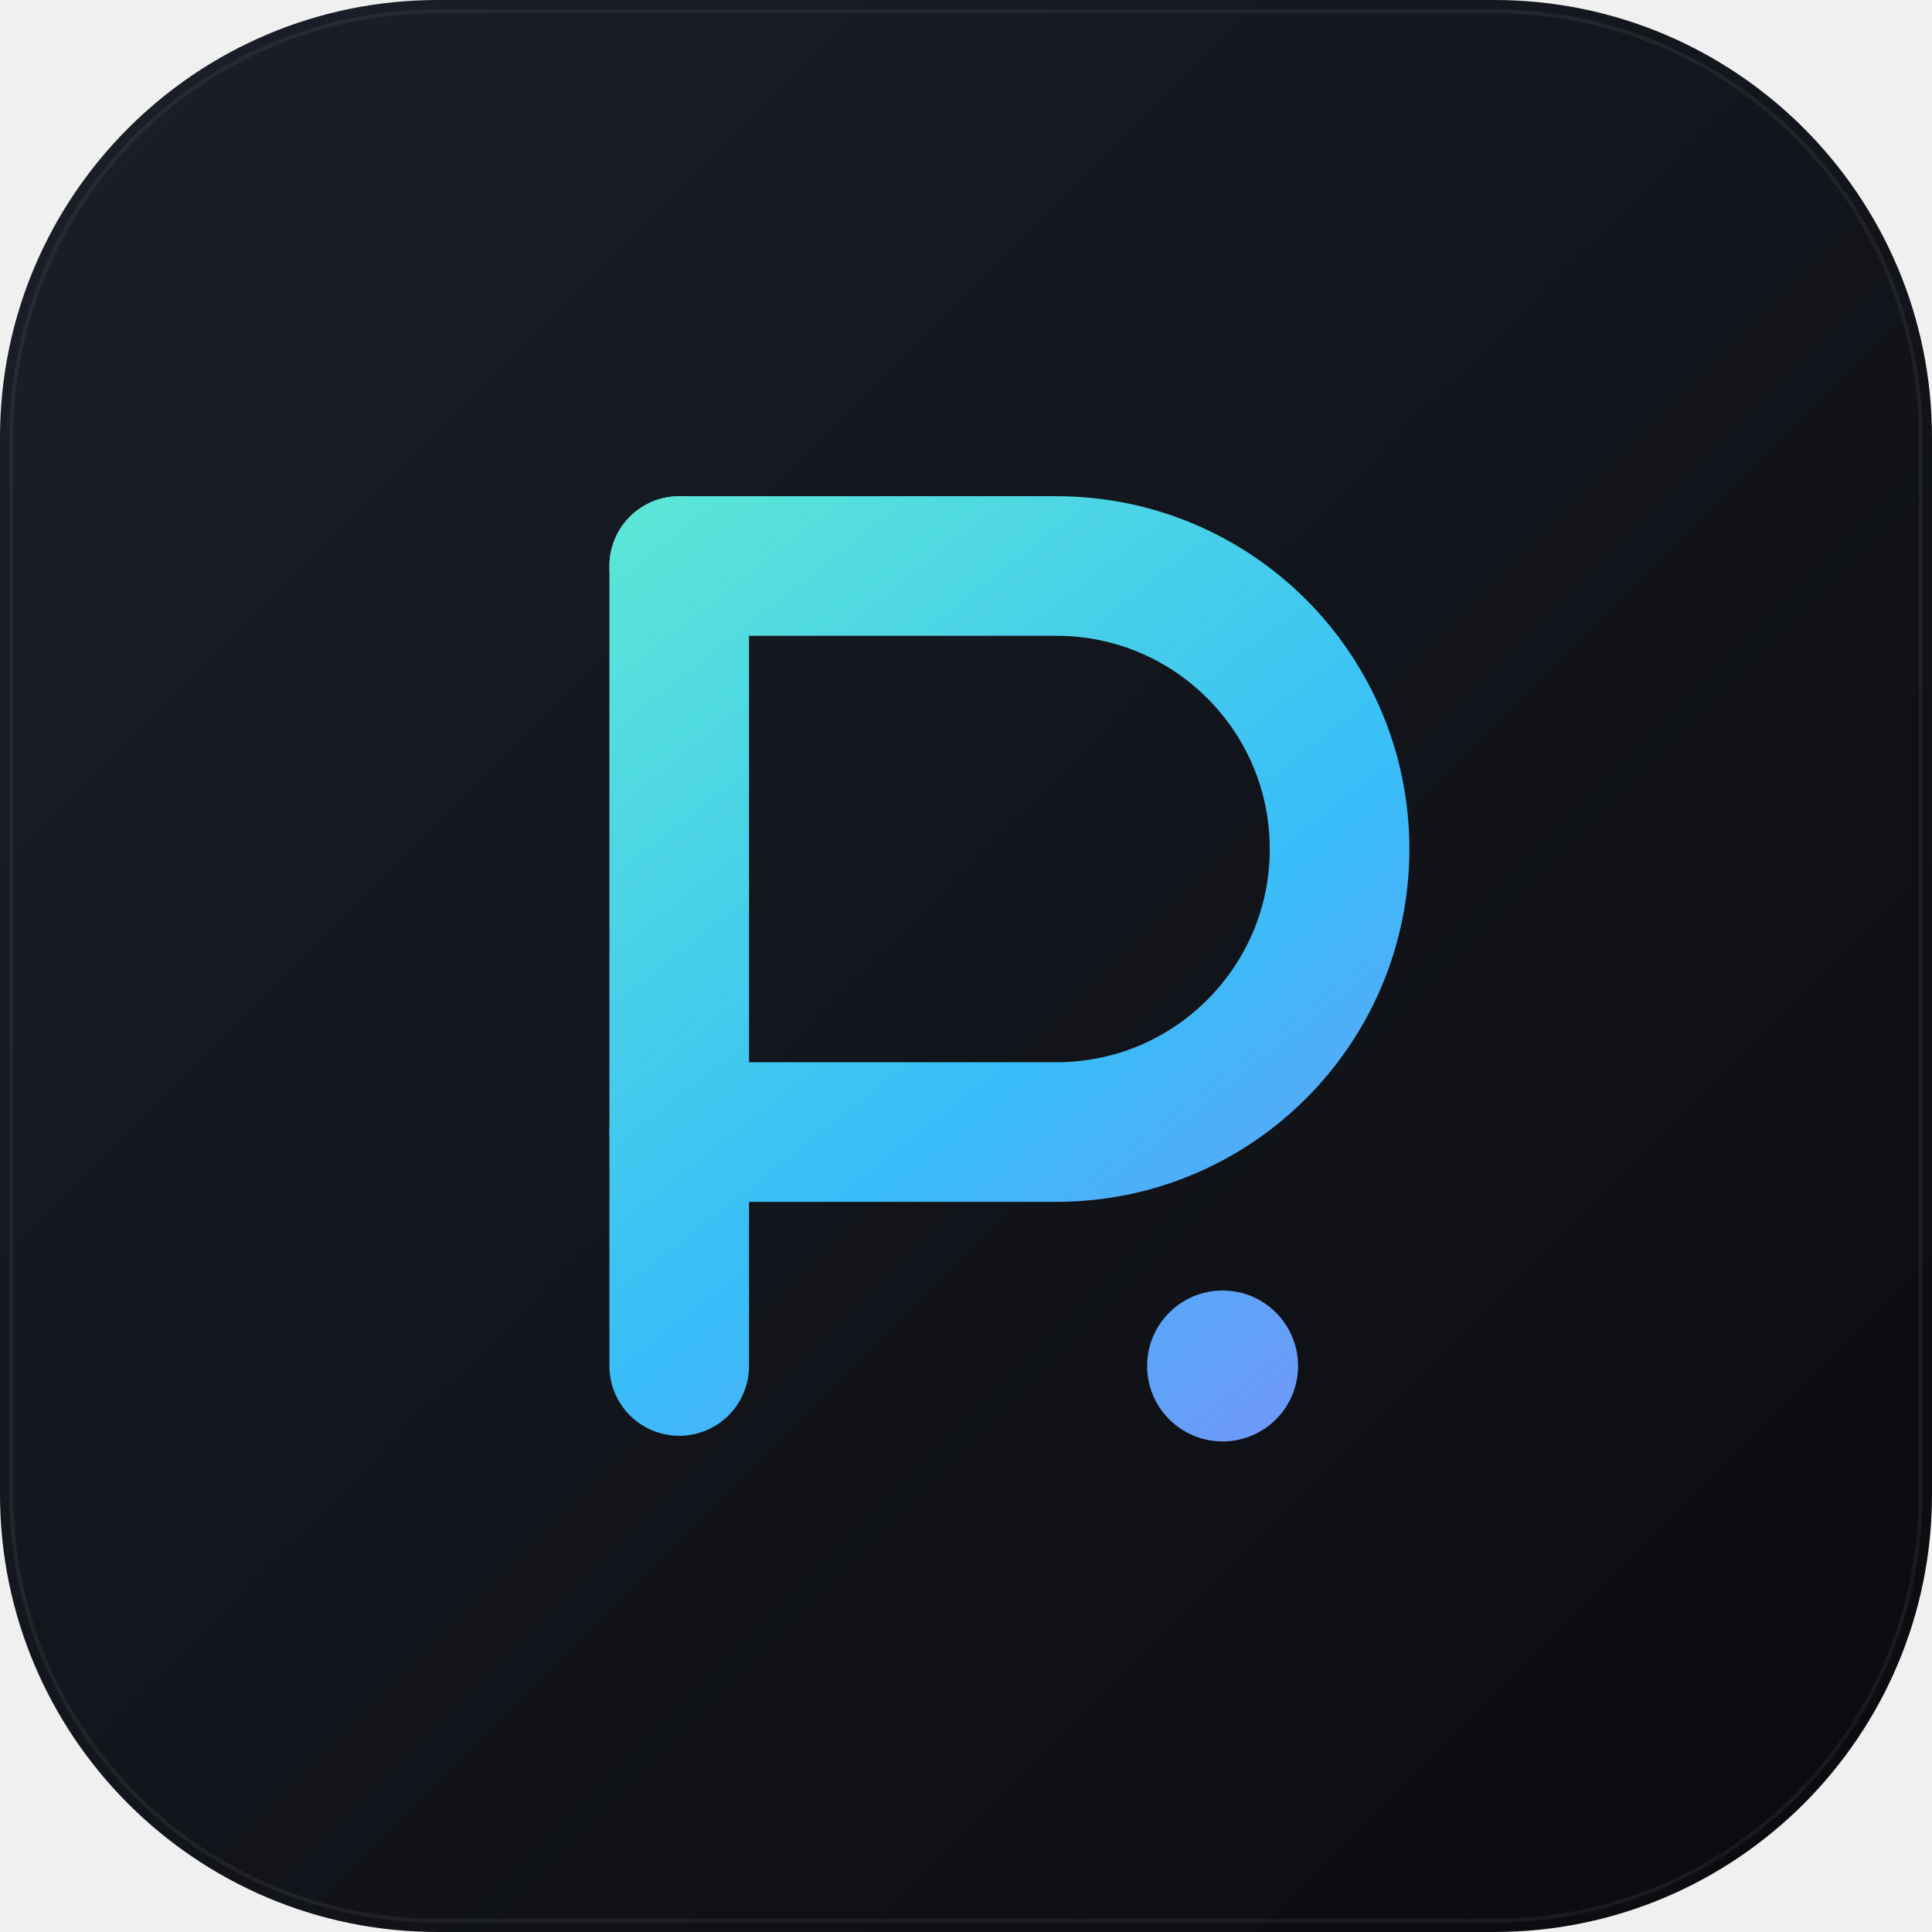
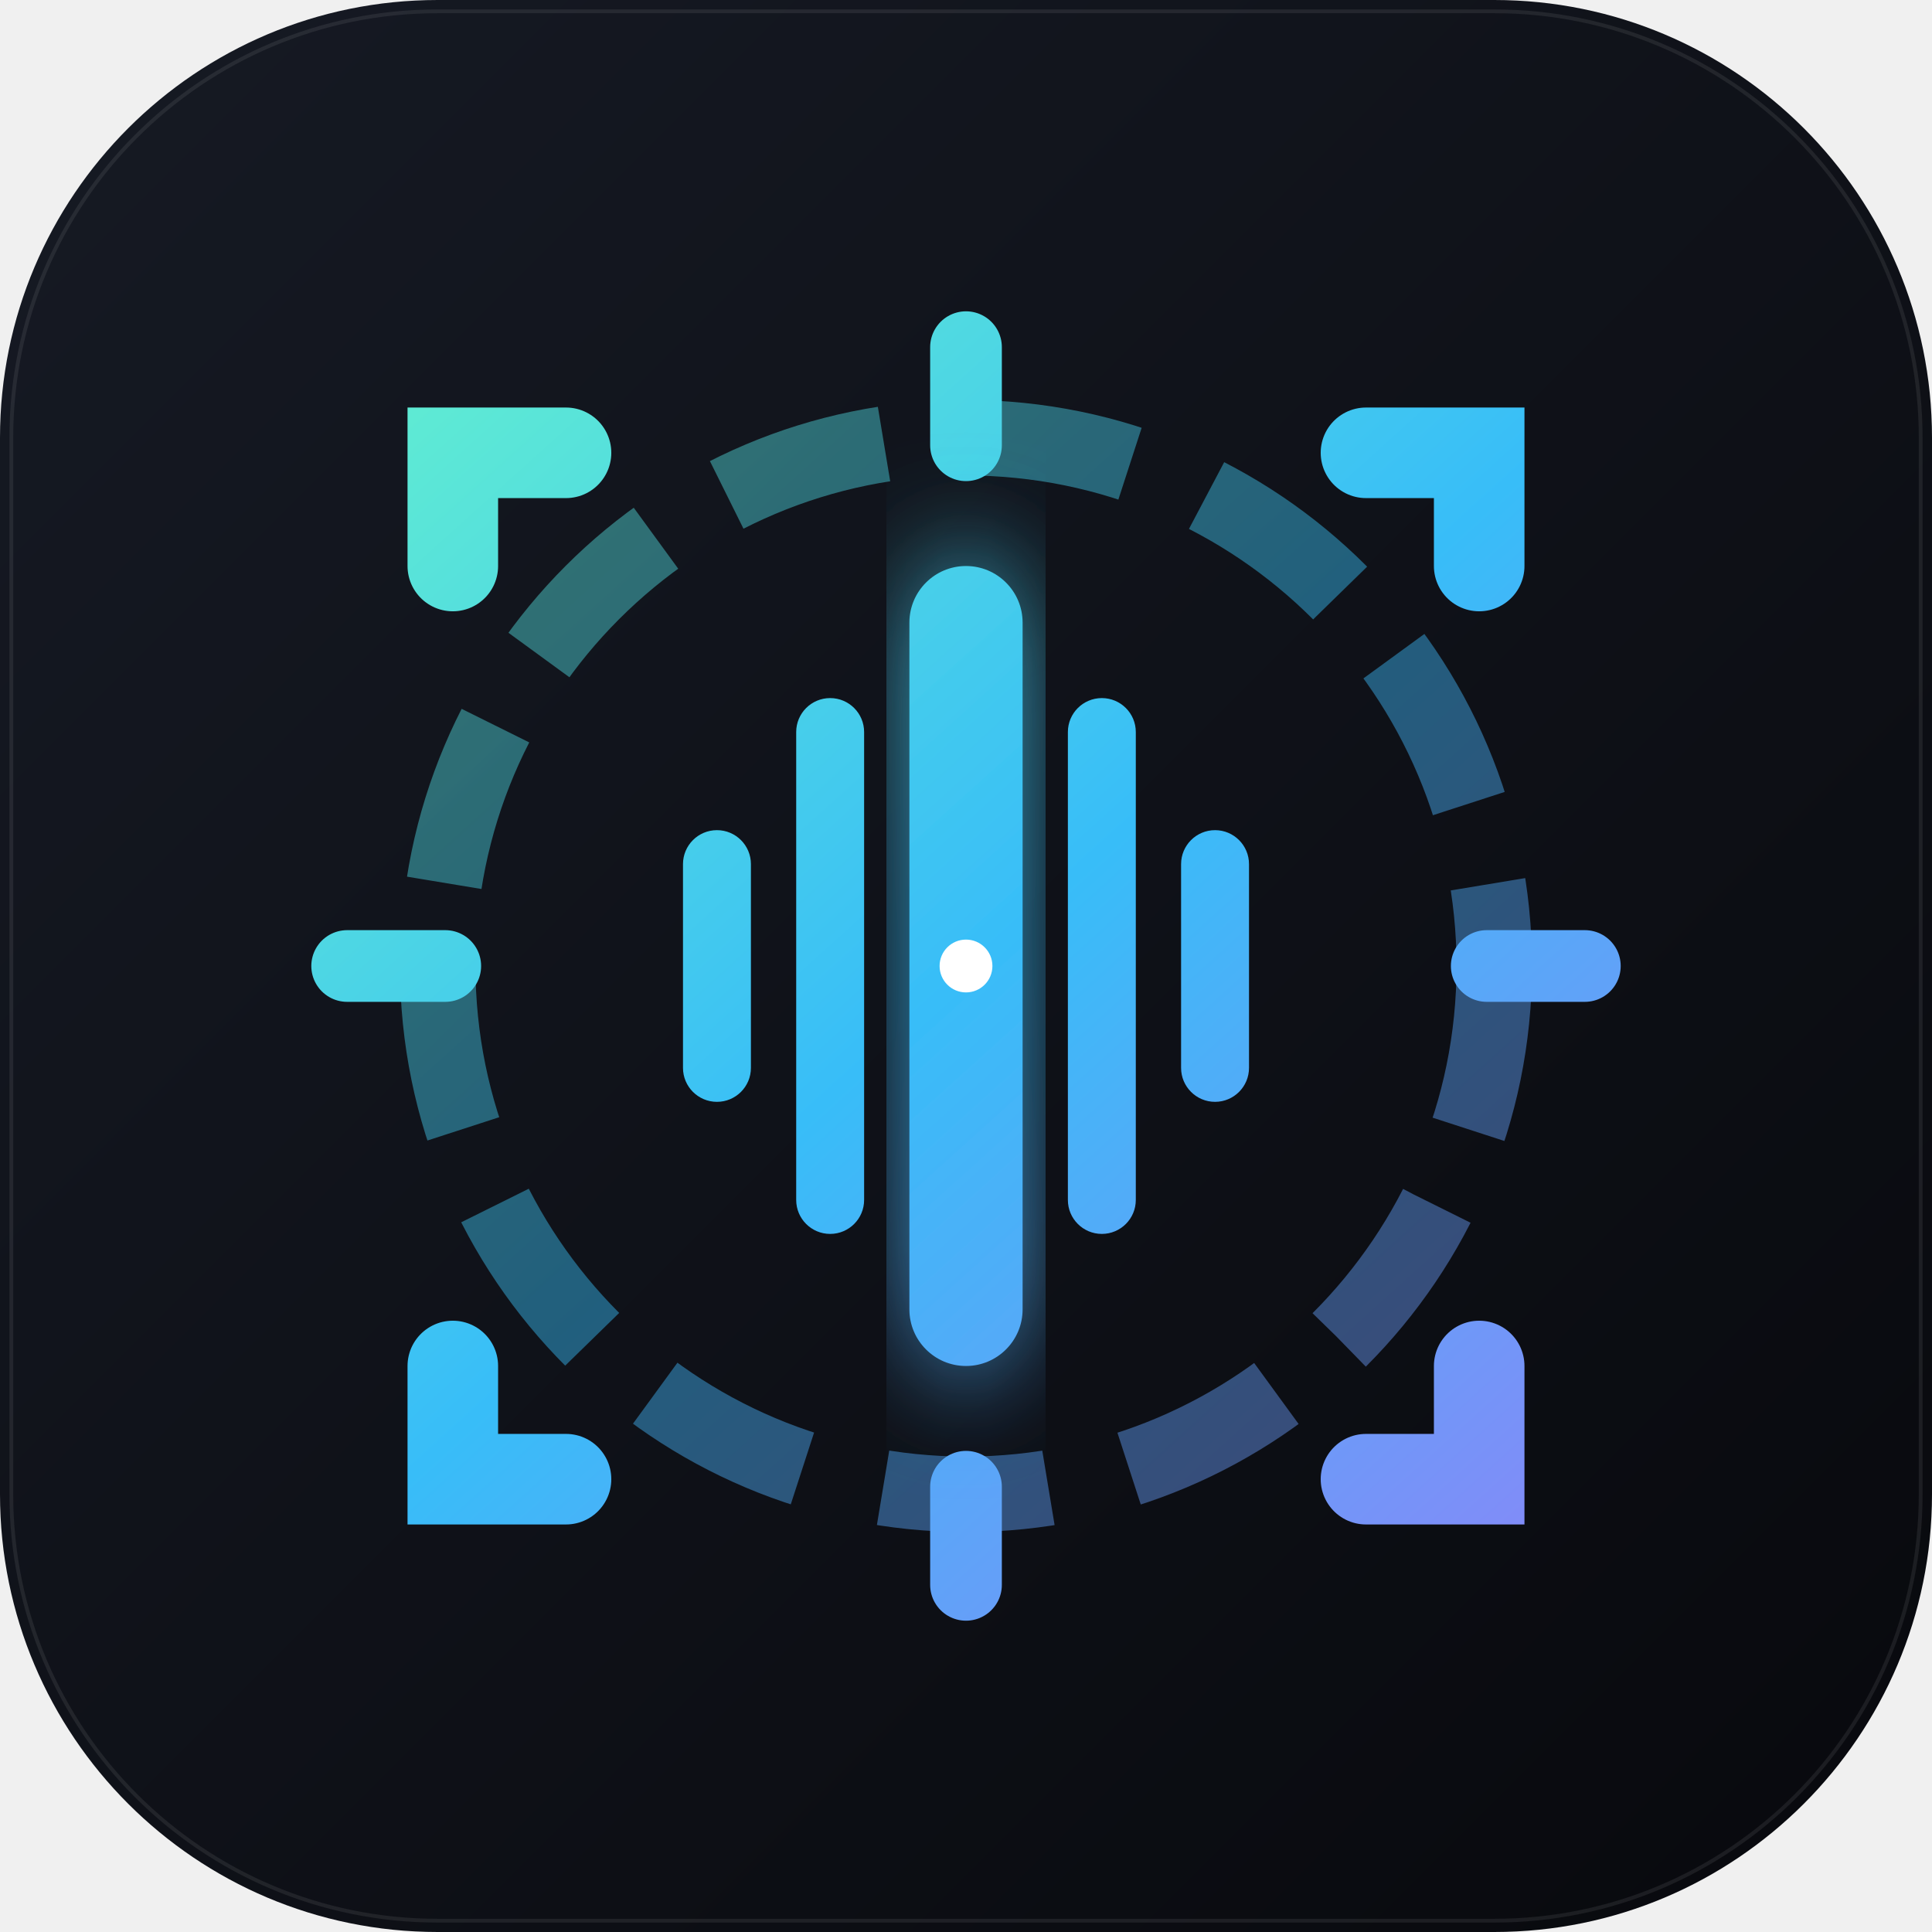
<svg xmlns="http://www.w3.org/2000/svg" width="1024" height="1024" viewBox="0 0 1024 1024" fill="none">
  <defs>
    <linearGradient id="bg" x1="0" y1="0" x2="1024" y2="1024" gradientUnits="userSpaceOnUse">
-       <stop offset="0" stop-color="#1b1f29" />
-       <stop offset="1" stop-color="#0a0b0e" />
+       <stop offset="0" stop-color="#161a24" />
+       <stop offset="1" stop-color="#08090d" />
    </linearGradient>
-     <linearGradient id="mark" x1="320" y1="240" x2="760" y2="800" gradientUnits="userSpaceOnUse">
+     <linearGradient id="mark" x1="240" y1="200" x2="800" y2="820" gradientUnits="userSpaceOnUse">
      <stop offset="0" stop-color="#5eead4" />
-       <stop offset="0.55" stop-color="#38bdf8" />
+       <stop offset="0.5" stop-color="#38bdf8" />
      <stop offset="1" stop-color="#818cf8" />
    </linearGradient>
+     <filter id="glow" x="-20%" y="-20%" width="140%" height="140%">
+       <feGaussianBlur stdDeviation="32" result="blur" />
+       <feComposite in="SourceGraphic" in2="blur" operator="over" />
+     </filter>
  </defs>
  <rect width="1024" height="1024" rx="232" fill="url(#bg)" />
-   <rect x="6" y="6" width="1012" height="1012" rx="226" fill="none" stroke="#ffffff" stroke-opacity="0.06" stroke-width="2" />
-   <g stroke="url(#mark)" stroke-width="74" stroke-linecap="round" fill="none">
-     <path d="M360 300 V724" />
-     <path d="M360 300 H560 A150 150 0 0 1 560 600 H360" />
+   <rect x="6" y="6" width="1012" height="1012" rx="226" fill="none" stroke="#ffffff" stroke-opacity="0.08" stroke-width="2" />
+   <circle cx="512" cy="512" r="280" stroke="url(#mark)" stroke-width="40" stroke-opacity="0.45" stroke-dasharray="88 44" fill="none" />
+   <g stroke="url(#mark)" stroke-width="48" stroke-linecap="round" fill="none">
+     <path d="M300 240 H240 V300" />
+     <path d="M724 240 H784 V300" />
+     <path d="M300 784 H240 V724" />
+     <path d="M724 784 H784 V724" />
  </g>
-   <circle cx="648" cy="724" r="40" fill="url(#mark)" />
+   <g stroke="url(#mark)" stroke-width="38" stroke-linecap="round">
+     <line x1="512" y1="184" x2="512" y2="236" />
+     <line x1="512" y1="788" x2="512" y2="840" />
+     <line x1="184" y1="512" x2="236" y2="512" />
+     <line x1="788" y1="512" x2="840" y2="512" />
+   </g>
+   <g fill="url(#mark)">
+     <rect x="362" y="440" width="36" height="144" rx="18" />
+     <rect x="422" y="370" width="36" height="284" rx="18" />
+     <rect x="482" y="300" width="60" height="424" rx="30" filter="url(#glow)" />
+     <rect x="566" y="370" width="36" height="284" rx="18" />
+     <rect x="626" y="440" width="36" height="144" rx="18" />
+   </g>
+   <circle cx="512" cy="512" r="14" fill="#ffffff" />
</svg>
